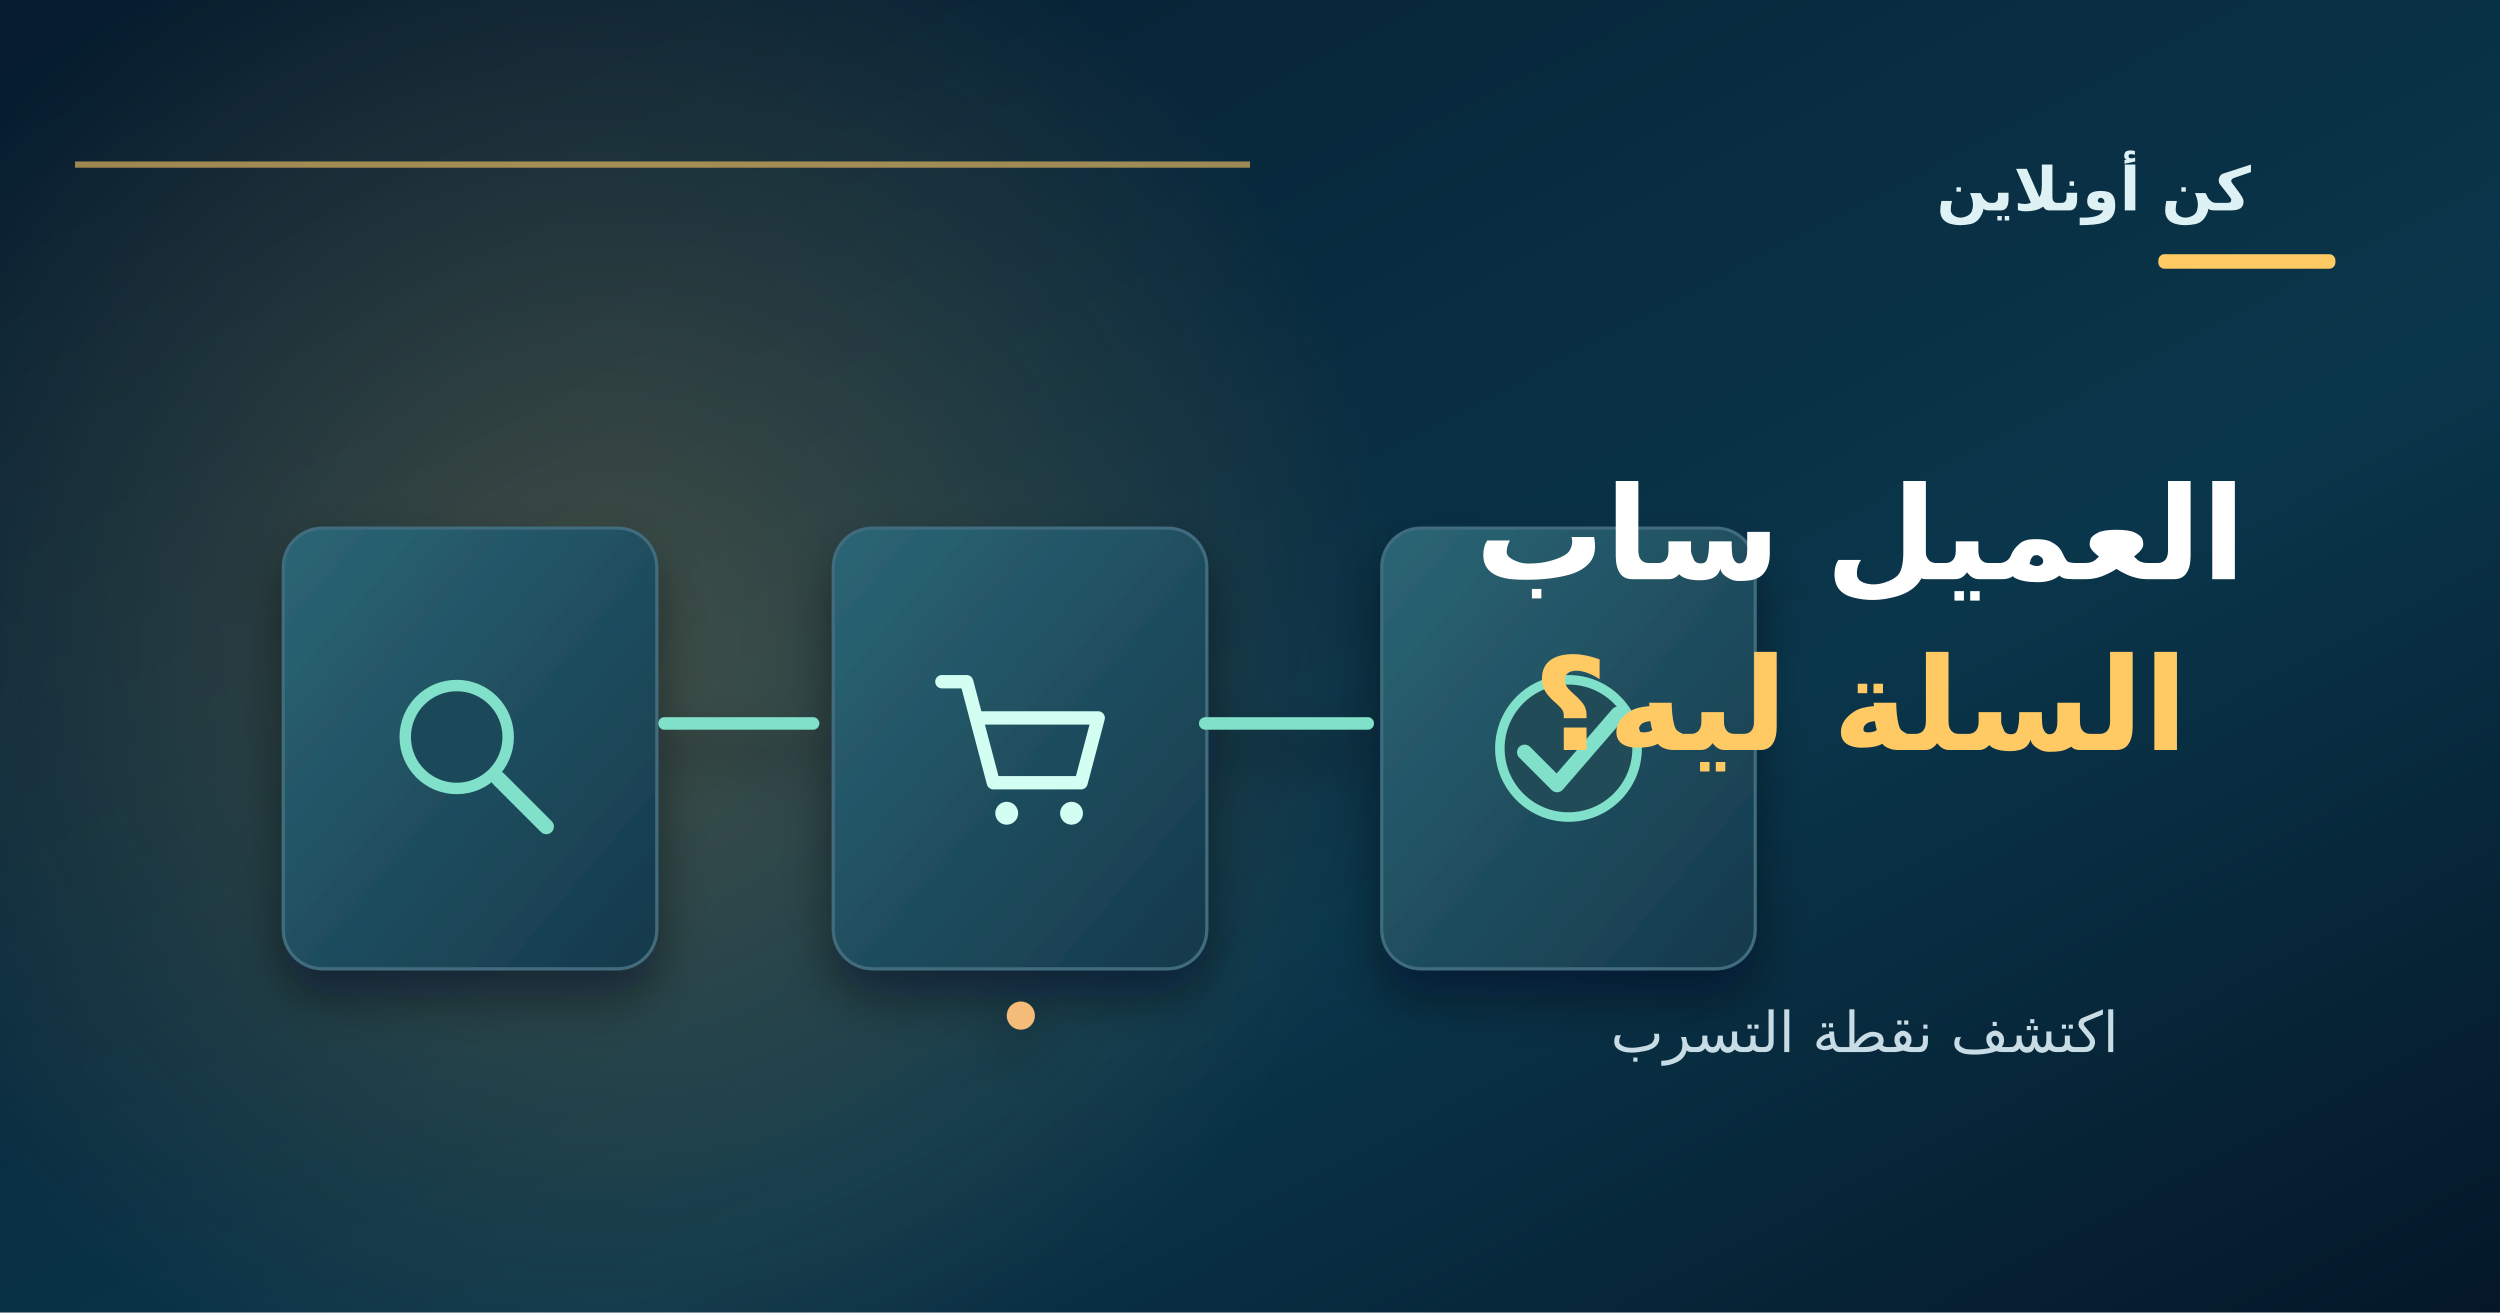
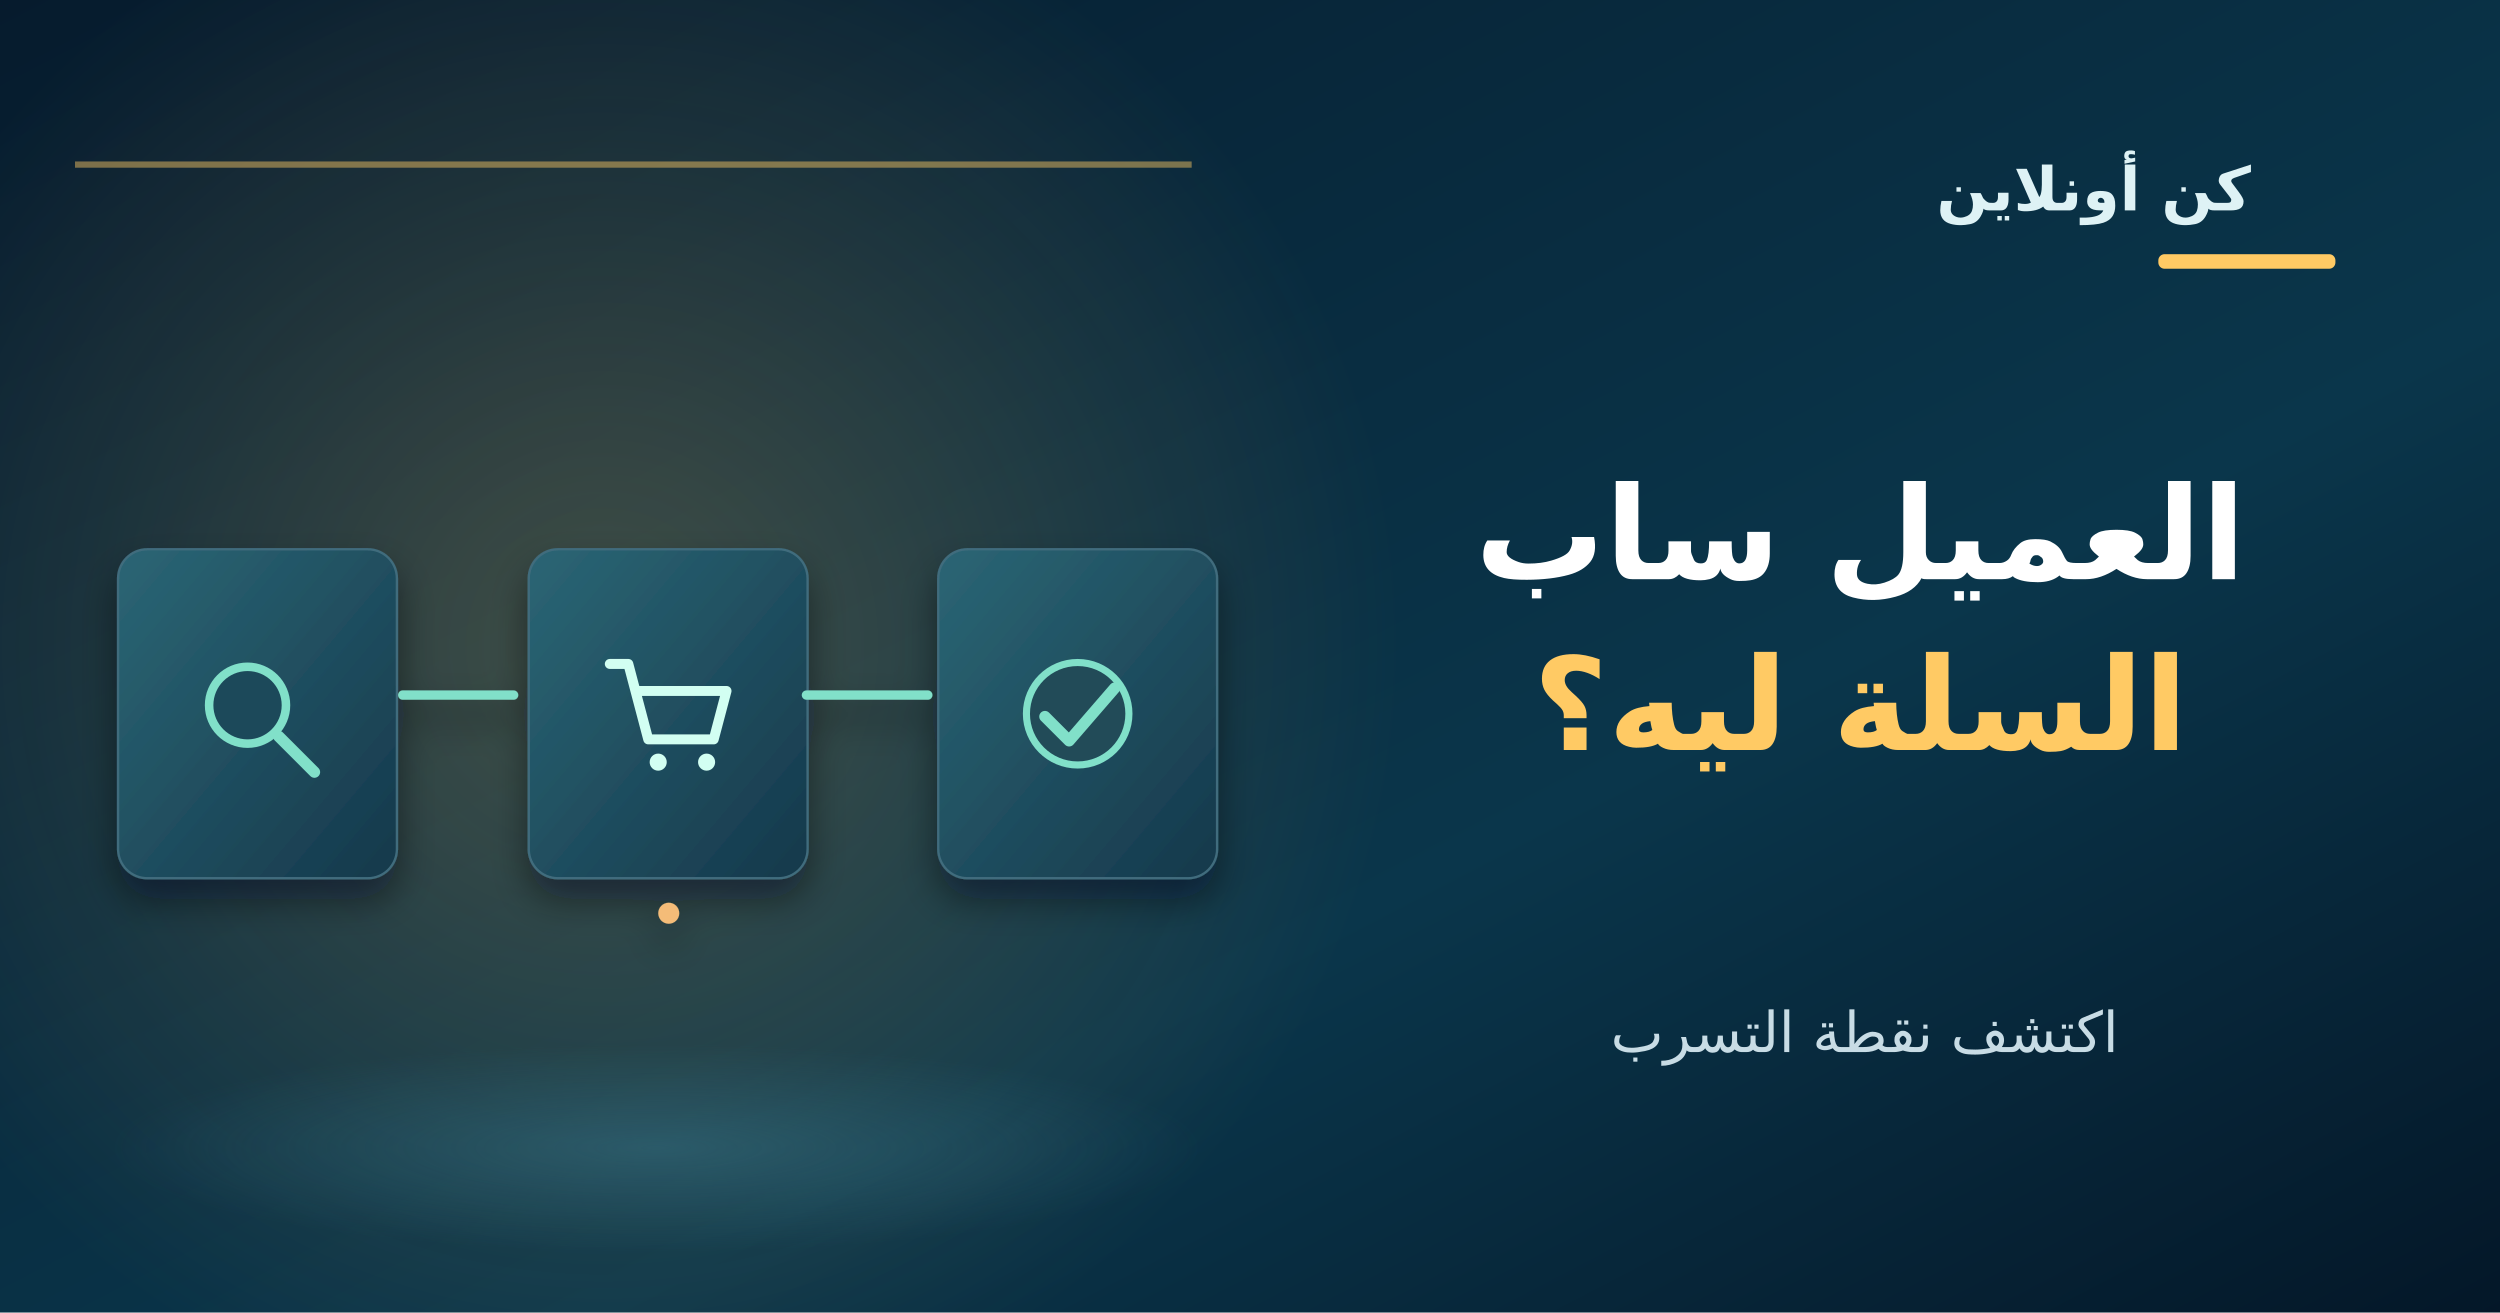
<svg xmlns="http://www.w3.org/2000/svg" width="1200" height="630" viewBox="0 0 1200 630" role="img" aria-labelledby="title desc">
  <defs>
    <linearGradient id="bg" x1="0" y1="0" x2="1" y2="1">
      <stop stop-color="#061b2d" />
      <stop offset=".62" stop-color="#0a364b" />
      <stop offset="1" stop-color="#041728" />
    </linearGradient>
    <radialGradient id="glow">
      <stop stop-color="#ffca64" stop-opacity=".23" />
      <stop offset="1" stop-color="#ffca64" stop-opacity="0" />
    </radialGradient>
    <linearGradient id="glass" x1="0" y1="0" x2="1" y2="1">
      <stop stop-color="#2b6675" />
      <stop offset="1" stop-color="#15384b" />
    </linearGradient>
    <filter id="drop" x="-30%" y="-30%" width="170%" height="170%">
      <feDropShadow dx="0" dy="17" stdDeviation="16" flood-color="#010e19" flood-opacity=".45" />
    </filter>
+     <clipPath id="artStage">
+       <rect x="15" y="105" width="614" height="440" rx="12" />
+     </clipPath>
+     <radialGradient id="floor">
+       <stop stop-color="#3a798d" stop-opacity=".45" />
+       <stop offset="1" stop-color="#3a798d" stop-opacity="0" />
+     </radialGradient>
  </defs>
  <rect width="1200" height="630" fill="url(#bg)" />
  <circle cx="290" cy="310" r="381" fill="url(#glow)" />
-   <path d="M36 79H600" stroke="#ffca64" stroke-width="3" opacity=".6" />
-   <g id="topic-art" filter="url(#drop)" transform="translate(40 108) scale(.75)">
-     <rect x="128" y="194" width="239" height="282" rx="25" fill="url(#glass)" stroke="#416c7d" stroke-width="2" />
-     <g transform="translate(186.5 274) scale(1.22)">
-       <circle cx="43" cy="44" r="27" fill="#1d485a" stroke="#81e0c9" stroke-width="6" />
-       <path d="M65 66L90 91" fill="none" stroke="#81e0c9" stroke-width="8" stroke-linecap="round" stroke-linejoin="round" />
+   <ellipse cx="315" cy="551" rx="260" ry="50" fill="url(#floor)" />
+   <path d="M36 79H572" stroke="#ffca64" stroke-width="3" opacity=".46" />
+   <g clip-path="url(#artStage)">
+     <g id="topic-art" filter="url(#drop)" transform="translate(-15 155) scale(.56)">
+       <rect x="128" y="194" width="239" height="282" rx="25" fill="url(#glass)" stroke="#416c7d" stroke-width="2" />
+       <g transform="translate(186.5 274) scale(1.22)">
+         <circle cx="43" cy="44" r="27" fill="#1d485a" stroke="#81e0c9" stroke-width="6" />
+         <path d="M65 66L90 91" fill="none" stroke="#81e0c9" stroke-width="8" stroke-linecap="round" stroke-linejoin="round" />
+       </g>
+       <rect x="480" y="194" width="239" height="282" rx="25" fill="url(#glass)" stroke="#416c7d" stroke-width="2" />
+       <g transform="translate(538.5 274) scale(1.22)">
+         <path d="M9 15H22L36 68H82L91 34H29" fill="none" stroke="#d2fff2" stroke-width="7" stroke-linecap="round" stroke-linejoin="round" />
+         <circle cx="43" cy="84" r="6" fill="#d2fff2" stroke="none" stroke-width="0" />
+         <circle cx="77" cy="84" r="6" fill="#d2fff2" stroke="none" stroke-width="0" />
+       </g>
+       <rect x="831" y="194" width="239" height="282" rx="25" fill="url(#glass)" stroke="#416c7d" stroke-width="2" />
+       <g transform="translate(889.5 274) scale(1.22)">
+         <circle cx="50" cy="50" r="36" fill="#214b58" stroke="#81e0c9" stroke-width="5" />
+         <path d="M27 52L44 69L76 32" fill="none" stroke="#81e0c9" stroke-width="8" stroke-linecap="round" stroke-linejoin="round" />
+       </g>
+       <path d="M372 319H467M718 319H822" fill="none" stroke="#81e0c9" stroke-width="8" stroke-linecap="round" stroke-linejoin="round" />
+       <circle cx="600" cy="506" r="9" fill="#f4bc78" stroke="none" stroke-width="0" />
    </g>
-     <rect x="480" y="194" width="239" height="282" rx="25" fill="url(#glass)" stroke="#416c7d" stroke-width="2" />
-     <g transform="translate(538.5 274) scale(1.22)">
-       <path d="M9 15H22L36 68H82L91 34H29" fill="none" stroke="#d2fff2" stroke-width="7" stroke-linecap="round" stroke-linejoin="round" />
-       <circle cx="43" cy="84" r="6" fill="#d2fff2" stroke="none" stroke-width="0" />
-       <circle cx="77" cy="84" r="6" fill="#d2fff2" stroke="none" stroke-width="0" />
-     </g>
-     <rect x="831" y="194" width="239" height="282" rx="25" fill="url(#glass)" stroke="#416c7d" stroke-width="2" />
-     <g transform="translate(889.5 274) scale(1.22)">
-       <circle cx="50" cy="50" r="36" fill="#214b58" stroke="#81e0c9" stroke-width="5" />
-       <path d="M27 52L44 69L76 32" fill="none" stroke="#81e0c9" stroke-width="8" stroke-linecap="round" stroke-linejoin="round" />
-     </g>
-     <path d="M372 319H467M718 319H822" fill="none" stroke="#81e0c9" stroke-width="8" stroke-linecap="round" stroke-linejoin="round" />
-     <circle cx="600" cy="506" r="9" fill="#f4bc78" stroke="none" stroke-width="0" />
  </g>
  <text x="1005" y="101" direction="rtl" text-anchor="middle" font-family="Cairo,Tajawal,Segoe UI,Arial,sans-serif" font-size="29" font-weight="700" fill="#def2f5">كن أونلاين</text>
  <rect x="1036" y="122" width="85" height="7" rx="3" fill="#ffca64" />
  <g id="hook">
    <text x="893" y="278" direction="rtl" unicode-bidi="plaintext" text-anchor="middle" font-family="Cairo,Tajawal,Segoe UI,Arial,sans-serif" font-size="62" font-weight="900" fill="#ffffff">العميل ساب</text>
    <text x="893" y="360" direction="rtl" unicode-bidi="plaintext" text-anchor="middle" font-family="Cairo,Tajawal,Segoe UI,Arial,sans-serif" font-size="62" font-weight="900" fill="#ffca64">السلة ليه؟</text>
  </g>
  <text x="895" y="505" direction="rtl" text-anchor="middle" font-family="Cairo,Tajawal,Segoe UI,Arial,sans-serif" font-size="27" fill="#c8dce5">اكتشف نقطة التسرب</text>
</svg>
